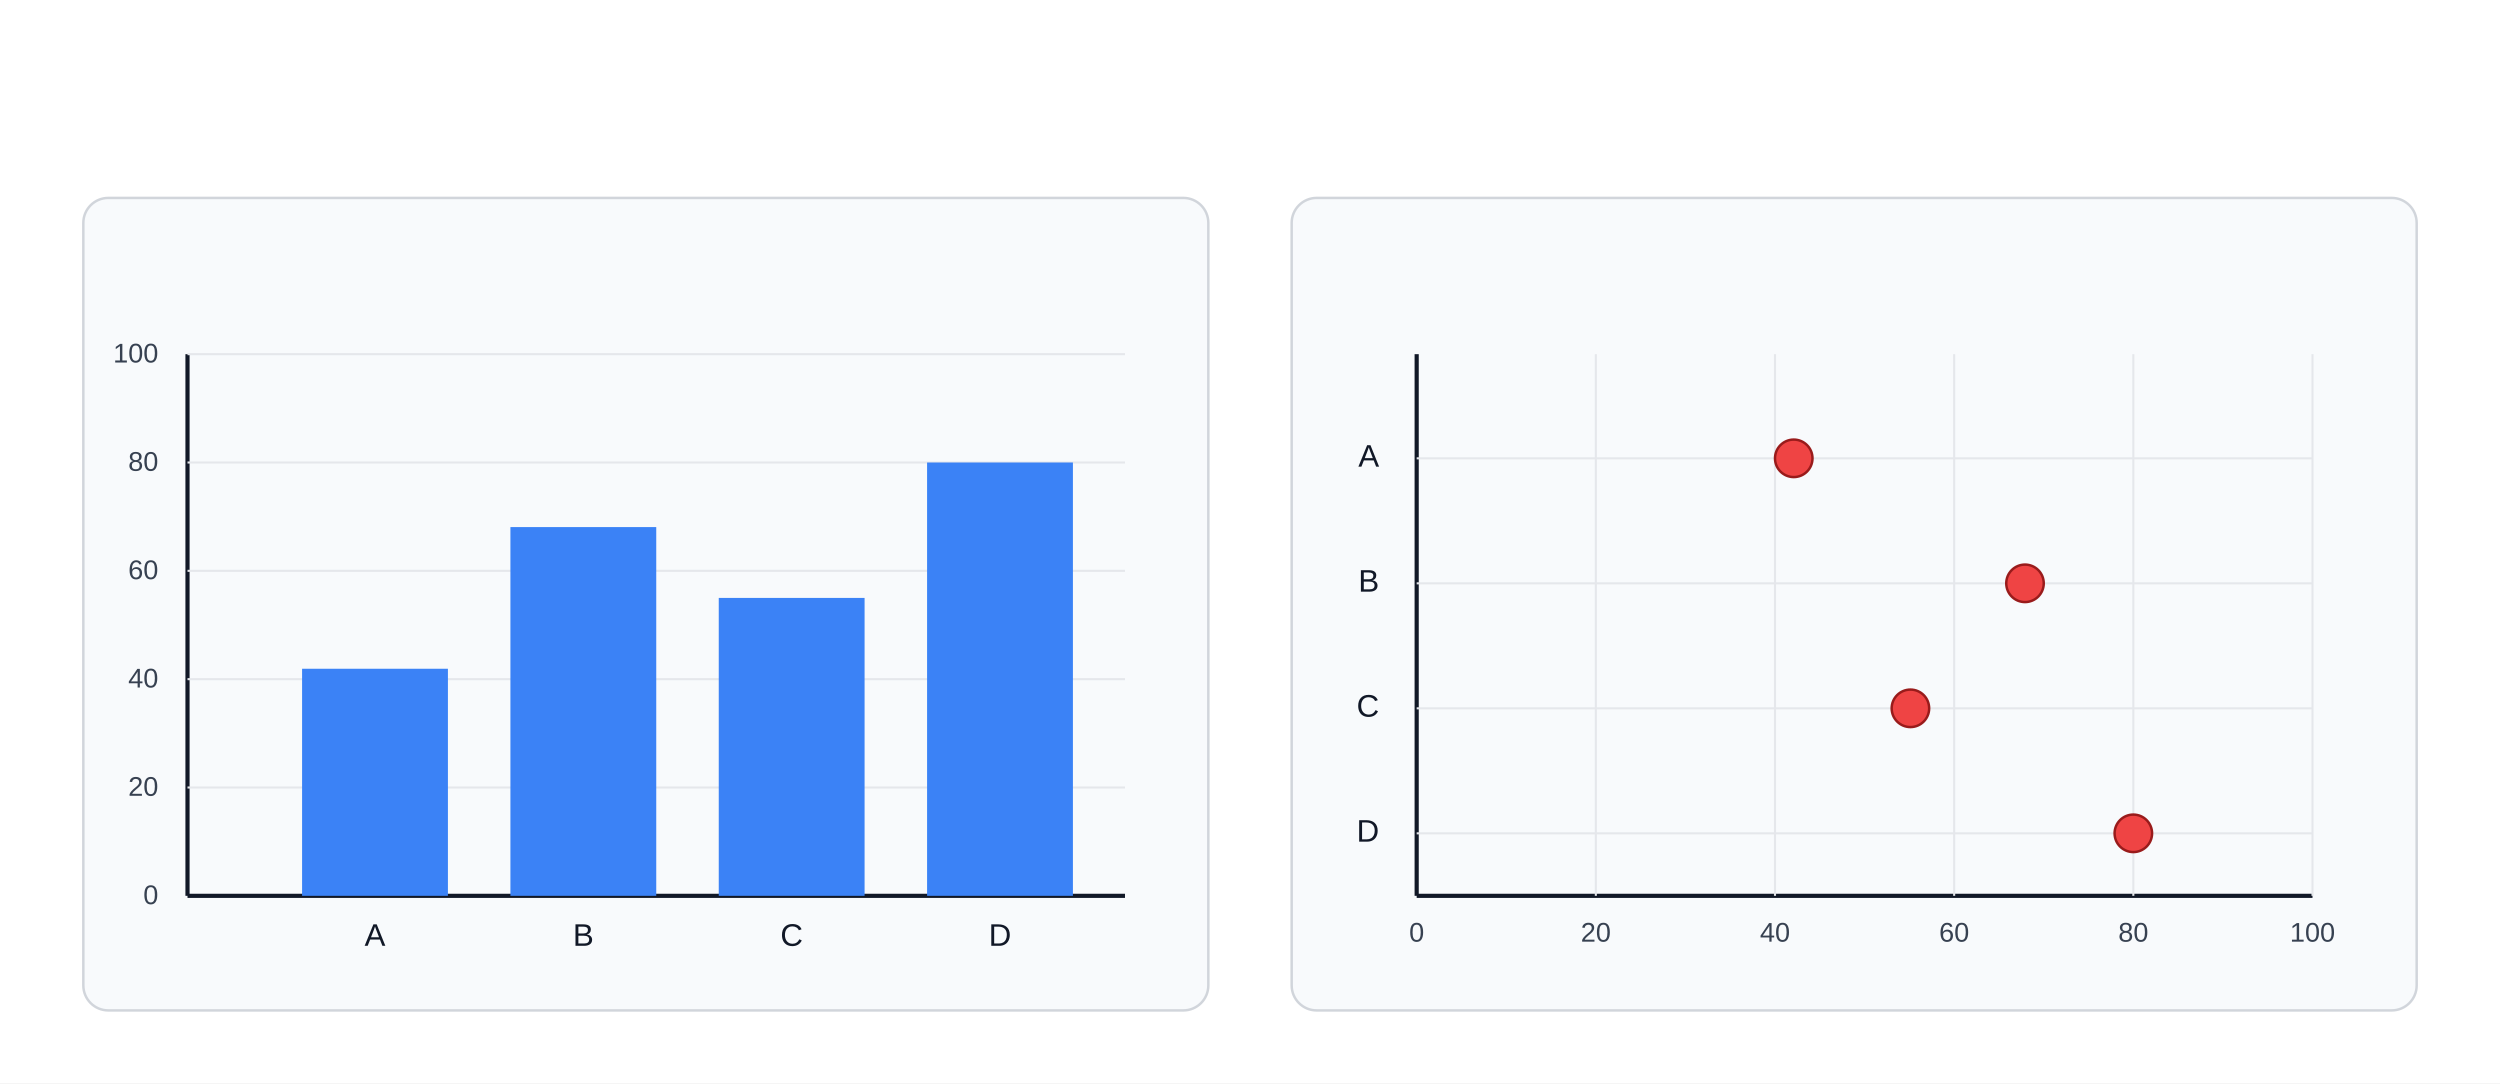
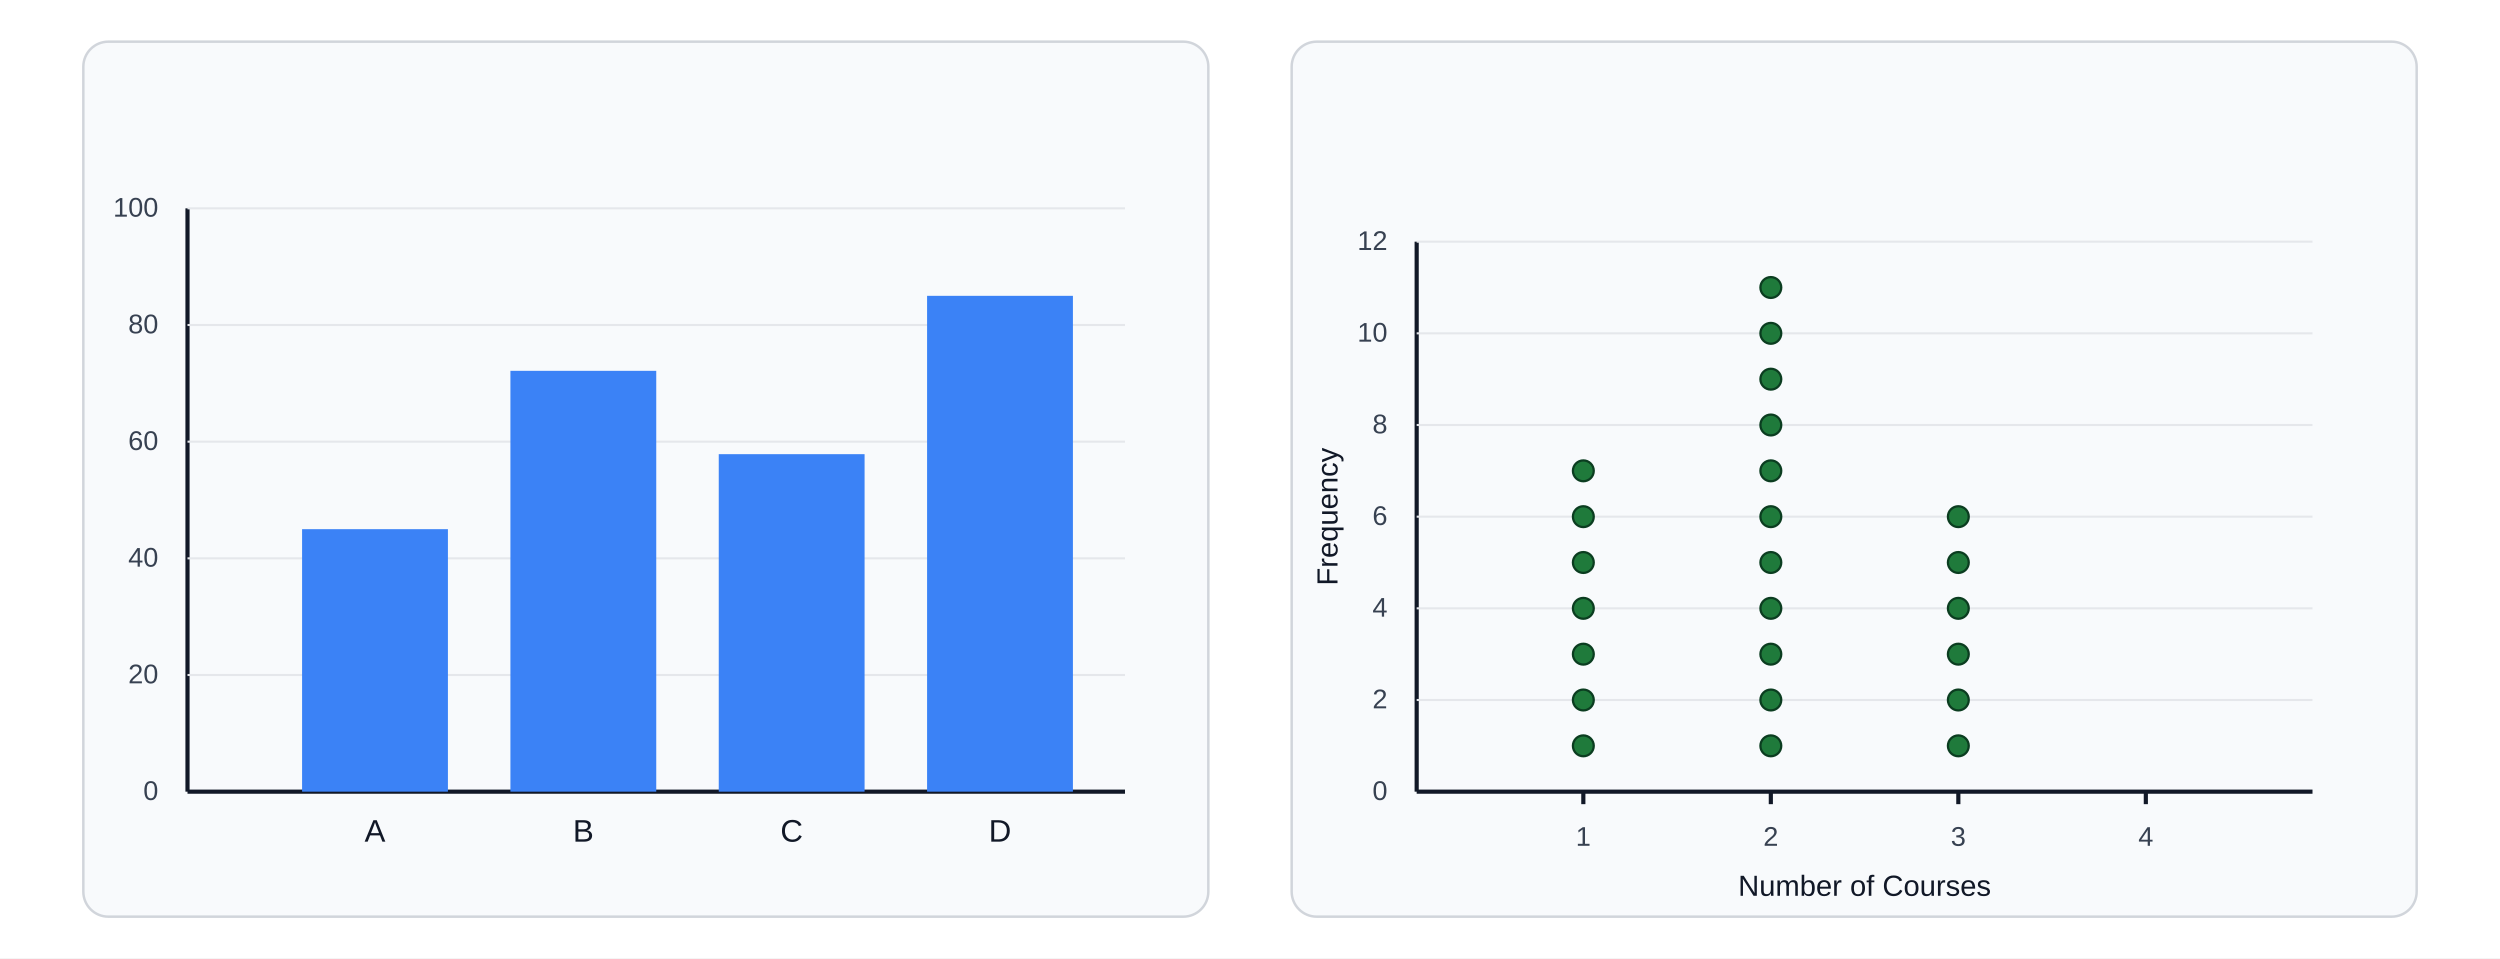
- <svg xmlns="http://www.w3.org/2000/svg" width="1200" height="520" viewBox="0 0 1200 520" role="img" aria-labelledby="title desc">
+ <svg xmlns="http://www.w3.org/2000/svg" width="1200" height="460" viewBox="0 0 1200 460" role="img" aria-labelledby="title desc">
  <defs>
    <style>
      .bg { fill: #ffffff; }
      .panel { fill: #f8fafc; stroke: #d1d5db; stroke-width: 1.2; }
      .axis { stroke: #111827; stroke-width: 2; }
      .grid { stroke: #e5e7eb; stroke-width: 1; }
-       .label { font: 16px 'Segoe UI', Arial, sans-serif; fill: #111827; }
      .bar { fill: #3b82f6; }
-       .dot { fill: #ef4444; stroke: #991b1b; stroke-width: 1.2; }
+       .dot { fill: #1f7a3b; stroke: #0b3d20; stroke-width: 1.1; }
      .tick { font: 13px 'Segoe UI', Arial, sans-serif; fill: #374151; }
      .cat { font: 15px 'Segoe UI', Arial, sans-serif; fill: #111827; }
+       .axislabel { font: 14px 'Segoe UI', Arial, sans-serif; fill: #111827; }
    </style>
  </defs>
-   <rect class="bg" x="0" y="0" width="1200" height="520" />
-   <rect class="panel" x="40" y="95" width="540" height="390" rx="12" />
-   <rect class="panel" x="620" y="95" width="540" height="390" rx="12" />
-   <line class="axis" x1="90" y1="430" x2="540" y2="430" />
-   <line class="axis" x1="90" y1="170" x2="90" y2="430" />
-   <line class="grid" x1="90" y1="378" x2="540" y2="378" />
-   <line class="grid" x1="90" y1="326" x2="540" y2="326" />
-   <line class="grid" x1="90" y1="274" x2="540" y2="274" />
-   <line class="grid" x1="90" y1="222" x2="540" y2="222" />
-   <line class="grid" x1="90" y1="170" x2="540" y2="170" />
-   <text class="tick" x="76" y="434" text-anchor="end">0</text>
-   <text class="tick" x="76" y="382" text-anchor="end">20</text>
-   <text class="tick" x="76" y="330" text-anchor="end">40</text>
-   <text class="tick" x="76" y="278" text-anchor="end">60</text>
-   <text class="tick" x="76" y="226" text-anchor="end">80</text>
-   <text class="tick" x="76" y="174" text-anchor="end">100</text>
-   <rect class="bar" x="145" y="321" width="70" height="109" />
-   <rect class="bar" x="245" y="253" width="70" height="177" />
-   <rect class="bar" x="345" y="287" width="70" height="143" />
-   <rect class="bar" x="445" y="222" width="70" height="208" />
-   <text class="cat" x="180" y="454" text-anchor="middle">A</text>
-   <text class="cat" x="280" y="454" text-anchor="middle">B</text>
-   <text class="cat" x="380" y="454" text-anchor="middle">C</text>
-   <text class="cat" x="480" y="454" text-anchor="middle">D</text>
-   <line class="axis" x1="680" y1="430" x2="1110" y2="430" />
-   <line class="axis" x1="680" y1="170" x2="680" y2="430" />
-   <line class="grid" x1="766" y1="170" x2="766" y2="430" />
-   <line class="grid" x1="852" y1="170" x2="852" y2="430" />
-   <line class="grid" x1="938" y1="170" x2="938" y2="430" />
-   <line class="grid" x1="1024" y1="170" x2="1024" y2="430" />
-   <line class="grid" x1="1110" y1="170" x2="1110" y2="430" />
-   <text class="tick" x="680" y="452" text-anchor="middle">0</text>
-   <text class="tick" x="766" y="452" text-anchor="middle">20</text>
-   <text class="tick" x="852" y="452" text-anchor="middle">40</text>
-   <text class="tick" x="938" y="452" text-anchor="middle">60</text>
-   <text class="tick" x="1024" y="452" text-anchor="middle">80</text>
-   <text class="tick" x="1110" y="452" text-anchor="middle">100</text>
-   <text class="cat" x="662" y="224" text-anchor="end">A</text>
-   <text class="cat" x="662" y="284" text-anchor="end">B</text>
-   <text class="cat" x="662" y="344" text-anchor="end">C</text>
-   <text class="cat" x="662" y="404" text-anchor="end">D</text>
-   <line class="grid" x1="680" y1="220" x2="1110" y2="220" />
-   <line class="grid" x1="680" y1="280" x2="1110" y2="280" />
-   <line class="grid" x1="680" y1="340" x2="1110" y2="340" />
-   <line class="grid" x1="680" y1="400" x2="1110" y2="400" />
-   <circle class="dot" cx="861" cy="220" r="9" />
-   <circle class="dot" cx="972" cy="280" r="9" />
-   <circle class="dot" cx="917" cy="340" r="9" />
-   <circle class="dot" cx="1024" cy="400" r="9" />
+   <rect class="bg" x="0" y="0" width="1200" height="460" />
+   <rect class="panel" x="40" y="20" width="540" height="420" rx="12" />
+   <rect class="panel" x="620" y="20" width="540" height="420" rx="12" />
+   <line class="axis" x1="90" y1="380" x2="540" y2="380" />
+   <line class="axis" x1="90" y1="100" x2="90" y2="380" />
+   <line class="grid" x1="90" y1="324" x2="540" y2="324" />
+   <line class="grid" x1="90" y1="268" x2="540" y2="268" />
+   <line class="grid" x1="90" y1="212" x2="540" y2="212" />
+   <line class="grid" x1="90" y1="156" x2="540" y2="156" />
+   <line class="grid" x1="90" y1="100" x2="540" y2="100" />
+   <text class="tick" x="76" y="384" text-anchor="end">0</text>
+   <text class="tick" x="76" y="328" text-anchor="end">20</text>
+   <text class="tick" x="76" y="272" text-anchor="end">40</text>
+   <text class="tick" x="76" y="216" text-anchor="end">60</text>
+   <text class="tick" x="76" y="160" text-anchor="end">80</text>
+   <text class="tick" x="76" y="104" text-anchor="end">100</text>
+   <rect class="bar" x="145" y="254" width="70" height="126" />
+   <rect class="bar" x="245" y="178" width="70" height="202" />
+   <rect class="bar" x="345" y="218" width="70" height="162" />
+   <rect class="bar" x="445" y="142" width="70" height="238" />
+   <text class="cat" x="180" y="404" text-anchor="middle">A</text>
+   <text class="cat" x="280" y="404" text-anchor="middle">B</text>
+   <text class="cat" x="380" y="404" text-anchor="middle">C</text>
+   <text class="cat" x="480" y="404" text-anchor="middle">D</text>
+   <line class="axis" x1="680" y1="380" x2="1110" y2="380" />
+   <line class="axis" x1="680" y1="116" x2="680" y2="380" />
+   <line class="grid" x1="680" y1="336" x2="1110" y2="336" />
+   <line class="grid" x1="680" y1="292" x2="1110" y2="292" />
+   <line class="grid" x1="680" y1="248" x2="1110" y2="248" />
+   <line class="grid" x1="680" y1="204" x2="1110" y2="204" />
+   <line class="grid" x1="680" y1="160" x2="1110" y2="160" />
+   <line class="grid" x1="680" y1="116" x2="1110" y2="116" />
+   <text class="tick" x="666" y="384" text-anchor="end">0</text>
+   <text class="tick" x="666" y="340" text-anchor="end">2</text>
+   <text class="tick" x="666" y="296" text-anchor="end">4</text>
+   <text class="tick" x="666" y="252" text-anchor="end">6</text>
+   <text class="tick" x="666" y="208" text-anchor="end">8</text>
+   <text class="tick" x="666" y="164" text-anchor="end">10</text>
+   <text class="tick" x="666" y="120" text-anchor="end">12</text>
+   <line class="axis" x1="760" y1="380" x2="760" y2="386" />
+   <line class="axis" x1="850" y1="380" x2="850" y2="386" />
+   <line class="axis" x1="940" y1="380" x2="940" y2="386" />
+   <line class="axis" x1="1030" y1="380" x2="1030" y2="386" />
+   <text class="tick" x="760" y="406" text-anchor="middle">1</text>
+   <text class="tick" x="850" y="406" text-anchor="middle">2</text>
+   <text class="tick" x="940" y="406" text-anchor="middle">3</text>
+   <text class="tick" x="1030" y="406" text-anchor="middle">4</text>
+   <text class="axislabel" x="895" y="430" text-anchor="middle">Number of Courses</text>
+   <text class="axislabel" x="642" y="248" text-anchor="middle" transform="rotate(-90 642 248)">Frequency</text>
+   <circle class="dot" cx="760" cy="358" r="5" />
+   <circle class="dot" cx="760" cy="336" r="5" />
+   <circle class="dot" cx="760" cy="314" r="5" />
+   <circle class="dot" cx="760" cy="292" r="5" />
+   <circle class="dot" cx="760" cy="270" r="5" />
+   <circle class="dot" cx="760" cy="248" r="5" />
+   <circle class="dot" cx="760" cy="226" r="5" />
+   <circle class="dot" cx="850" cy="358" r="5" />
+   <circle class="dot" cx="850" cy="336" r="5" />
+   <circle class="dot" cx="850" cy="314" r="5" />
+   <circle class="dot" cx="850" cy="292" r="5" />
+   <circle class="dot" cx="850" cy="270" r="5" />
+   <circle class="dot" cx="850" cy="248" r="5" />
+   <circle class="dot" cx="850" cy="226" r="5" />
+   <circle class="dot" cx="850" cy="204" r="5" />
+   <circle class="dot" cx="850" cy="182" r="5" />
+   <circle class="dot" cx="850" cy="160" r="5" />
+   <circle class="dot" cx="850" cy="138" r="5" />
+   <circle class="dot" cx="940" cy="358" r="5" />
+   <circle class="dot" cx="940" cy="336" r="5" />
+   <circle class="dot" cx="940" cy="314" r="5" />
+   <circle class="dot" cx="940" cy="292" r="5" />
+   <circle class="dot" cx="940" cy="270" r="5" />
+   <circle class="dot" cx="940" cy="248" r="5" />
</svg>
